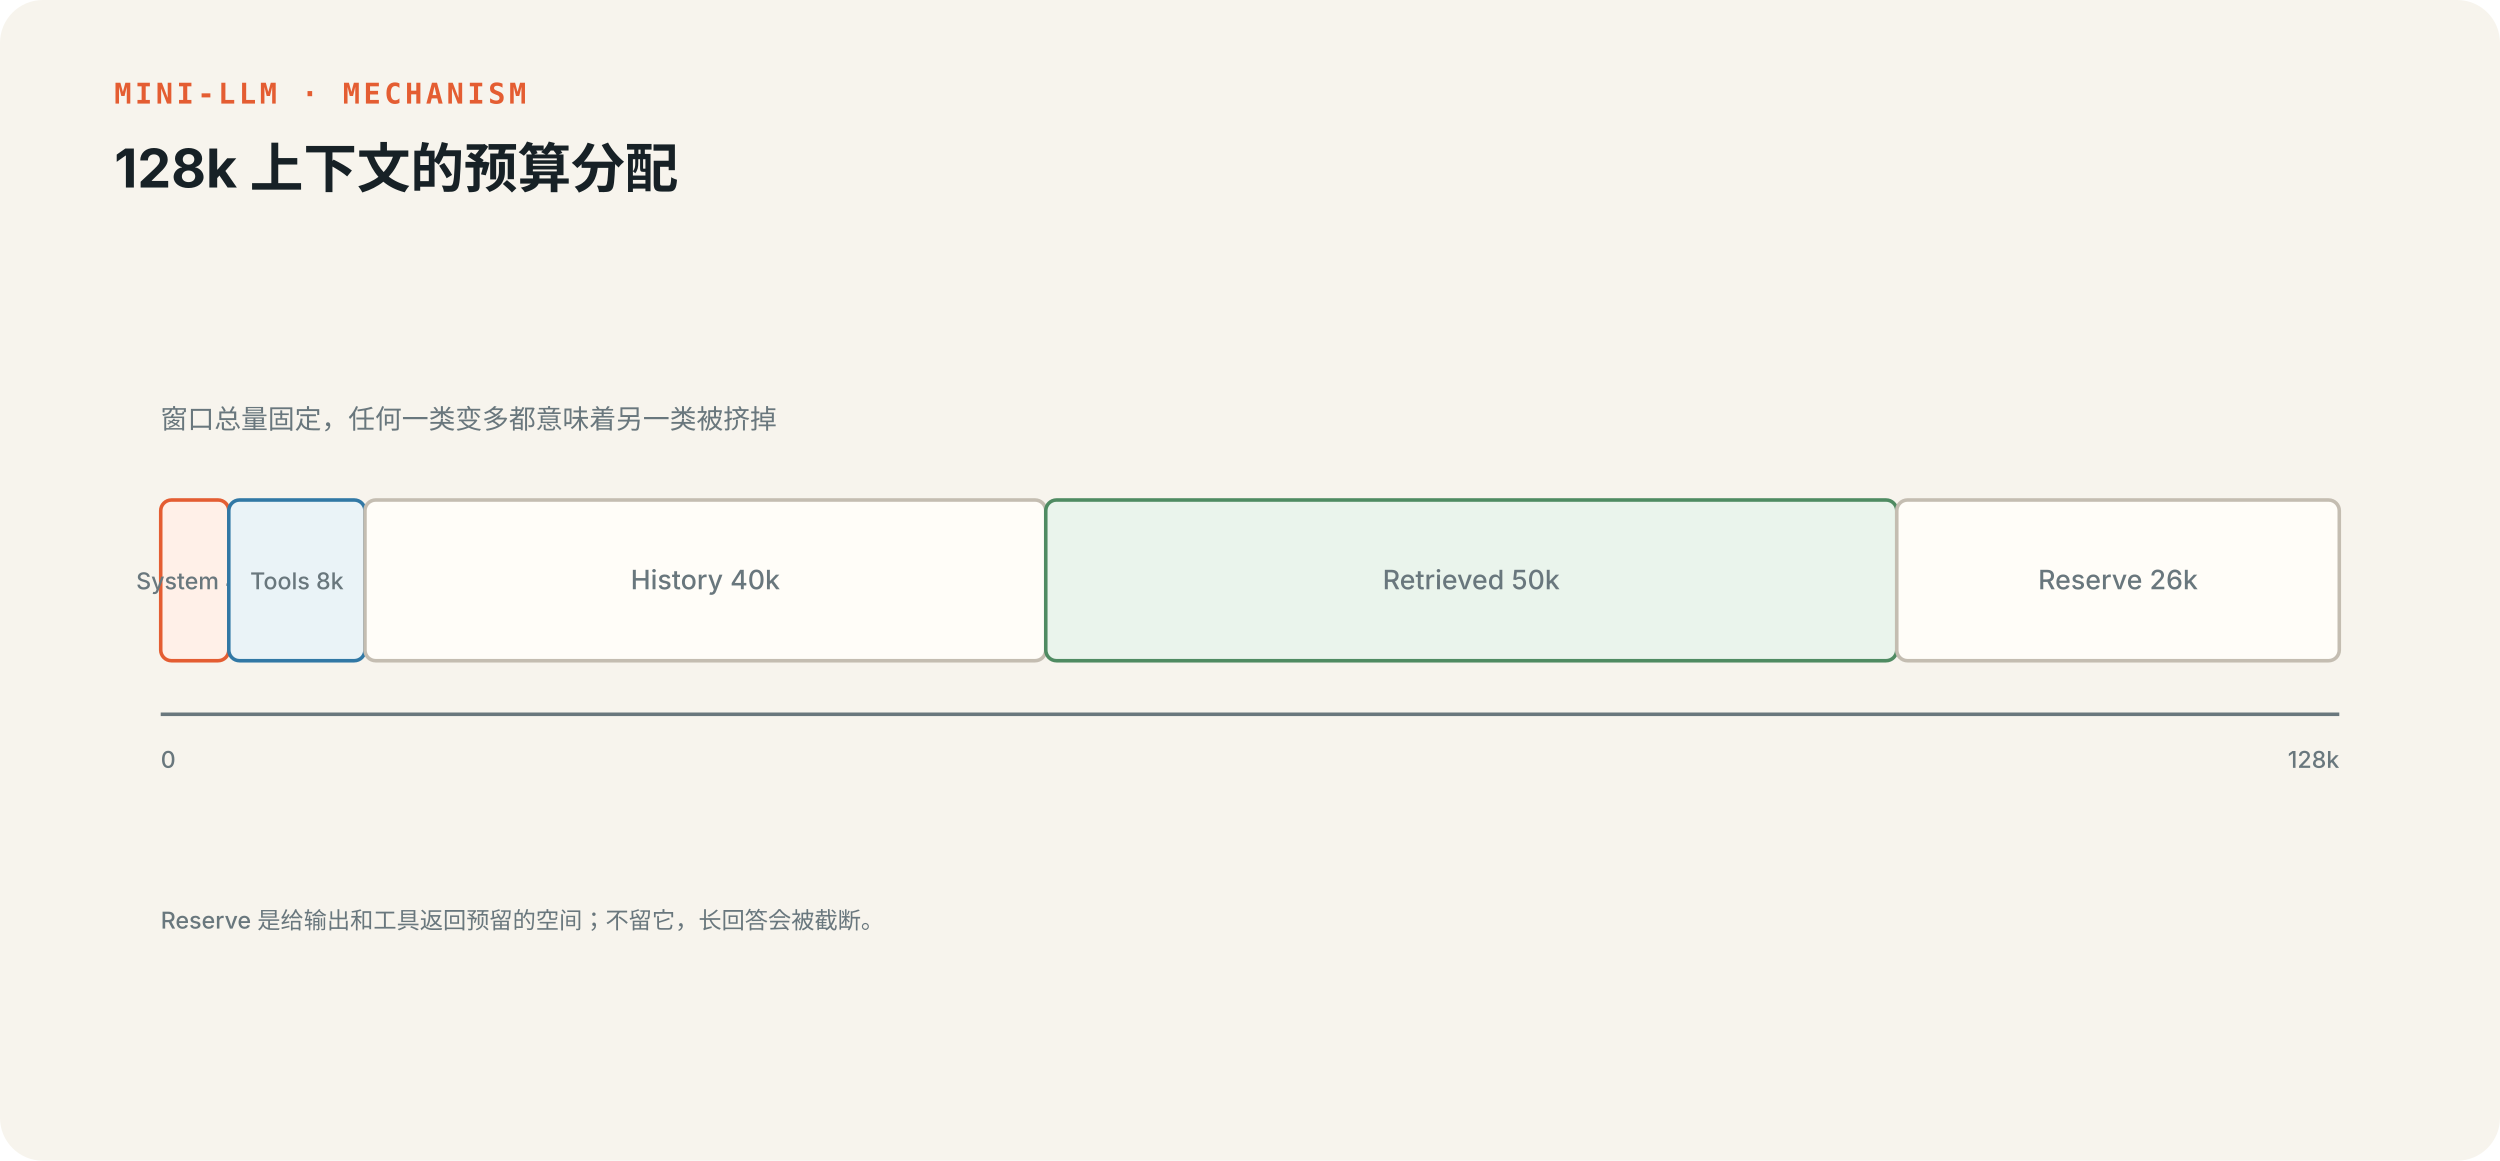
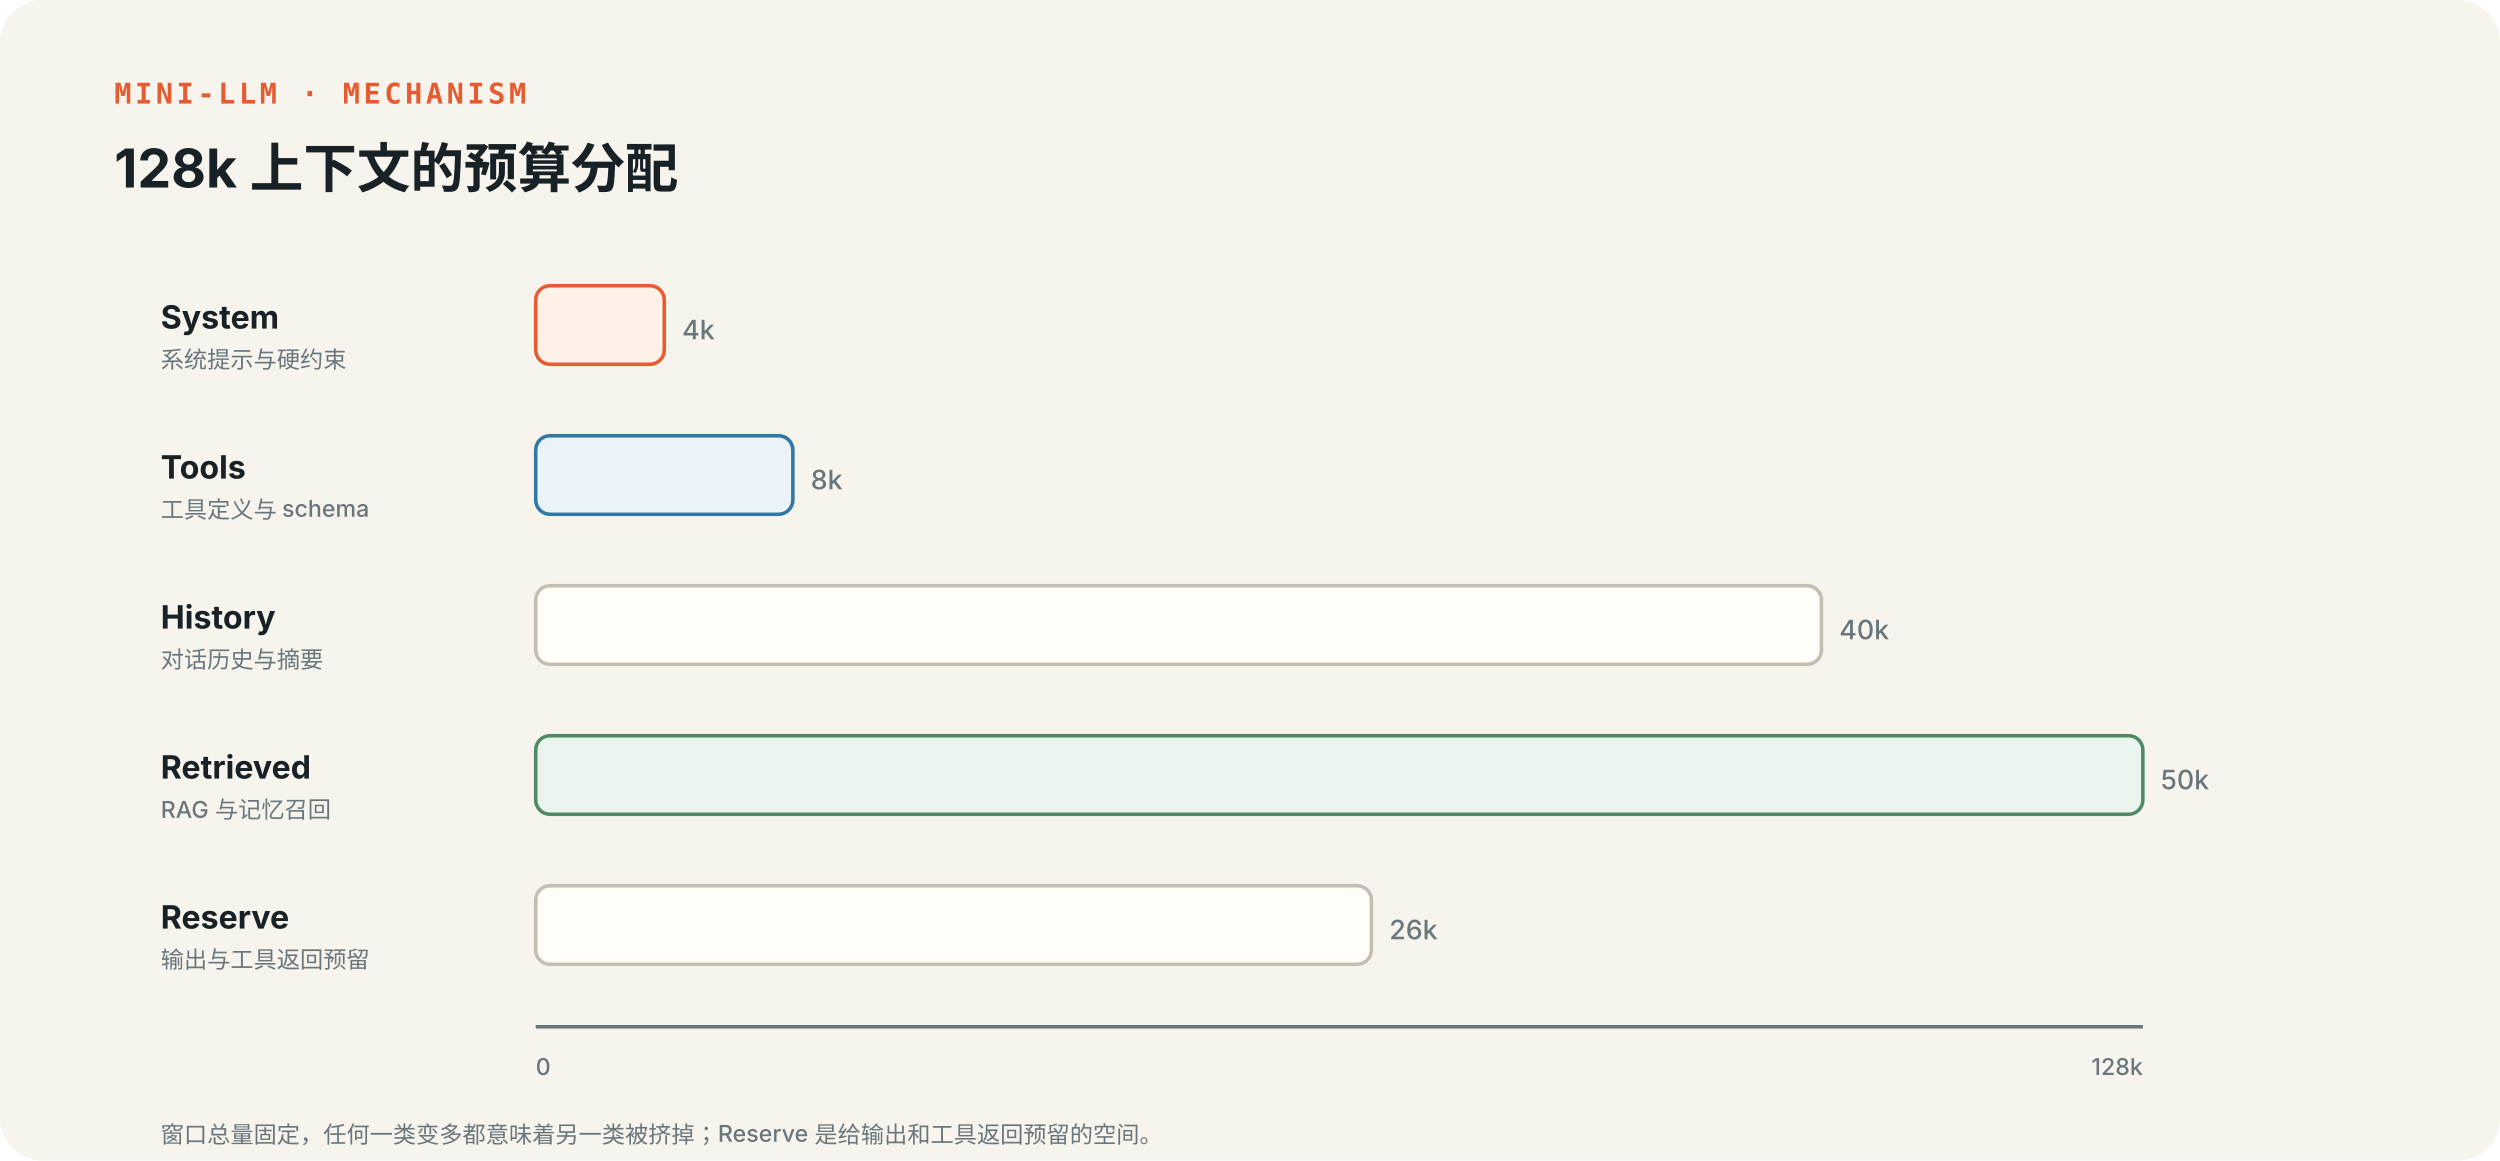
<svg xmlns="http://www.w3.org/2000/svg" width="1400" height="650" viewBox="0 0 1400 650" role="img" aria-labelledby="title desc">
  <defs>
    <marker id="arrow" markerWidth="10" markerHeight="10" refX="8" refY="3" orient="auto">
      <path d="M0,0 L0,6 L9,3 z" fill="currentColor" />
    </marker>
  </defs>
  <style>:root{color-scheme:light dark}.bg{fill:#f7f4ed}.title{fill:#172126;font:700 30px Inter,"Noto Sans SC","Microsoft YaHei",sans-serif}.kicker{fill:#e45d32;font:700 16px ui-monospace,Consolas,monospace;letter-spacing:2px}.box{fill:#fffdf8;stroke:#c4bdb1;stroke-width:2}.box.hot{fill:#fff0e8;stroke:#e45d32}.box.cool{fill:#eaf3f7;stroke:#3178a5}.box.good{fill:#eaf4ec;stroke:#4f8b62}.label{fill:#172126;font:650 18px Inter,"Noto Sans SC","Microsoft YaHei",sans-serif}.small{fill:#69777d;font:500 15px Inter,"Noto Sans SC","Microsoft YaHei",sans-serif}.tiny{fill:#69777d;font:500 13px Inter,"Noto Sans SC","Microsoft YaHei",sans-serif}.edge{color:#69777d;fill:none;stroke:currentColor;stroke-width:3;stroke-linecap:round;stroke-linejoin:round}.accent-edge{color:#e45d32;fill:none;stroke:currentColor;stroke-width:4;stroke-linecap:round;stroke-linejoin:round}.axis{fill:none;stroke:#69777d;stroke-width:2}.grid{stroke:#c4bdb1;stroke-width:1;opacity:.45}.dot{stroke:#fffdf8;stroke-width:3}.area{opacity:.14}@media(prefers-color-scheme:dark){.bg{fill:#101416}.title,.label{fill:#edf2f3}.kicker{fill:#ef855d}.box{fill:#182024;stroke:#526168}.box.hot{fill:#32211c;stroke:#e17750}.box.cool{fill:#172934;stroke:#4d91bc}.box.good{fill:#192b20;stroke:#65a779}.small{fill:#a8b4b9}.tiny{fill:#a8b4b9}.grid{stroke:#3c484e}.dot{stroke:#101416}}</style>
  <rect class="bg" width="1400" height="650" rx="24" />
  <text class="kicker" x="64" y="58">MINI-LLM · MECHANISM</text>
  <text class="title" x="64" y="105">128k 上下文的预算分配</text>
-   <rect class="box hot" x="90" y="280" width="38.125" height="90" rx="6" />
-   <text class="tiny" x="109.062" y="330" text-anchor="middle">System 4k</text>
-   <rect class="box cool" x="128.125" y="280" width="76.25" height="90" rx="6" />
-   <text class="tiny" x="166.25" y="330" text-anchor="middle">Tools 8k</text>
-   <rect class="box" x="204.375" y="280" width="381.25" height="90" rx="6" />
-   <text class="small" x="395.0" y="330" text-anchor="middle">History 40k</text>
-   <rect class="box good" x="585.625" y="280" width="476.562" height="90" rx="6" />
-   <text class="small" x="823.906" y="330" text-anchor="middle">Retrieved 50k</text>
-   <rect class="box" x="1062.188" y="280" width="247.812" height="90" rx="6" />
-   <text class="small" x="1186.094" y="330" text-anchor="middle">Reserve 26k</text>
-   <line class="axis" x1="90" y1="400" x2="1310" y2="400" />
-   <text class="tiny" x="90" y="430" text-anchor="start">0</text>
-   <text class="tiny" x="1310" y="430" text-anchor="end">128k</text>
-   <text class="small" x="90" y="240" text-anchor="start">窗口总量固定，任何一类变多都意味着另一类被挤掉</text>
-   <text class="tiny" x="90" y="520" text-anchor="start">Reserve 是给输出和工具返回预留的空间；不留它，长回答会被截断。</text>
+   <text class="label" x="90" y="184" text-anchor="start" font-size="16">System</text>
+   <text class="tiny" x="90" y="206" text-anchor="start">系统提示与硬约束</text>
+   <rect class="box hot" x="300" y="160" width="72.0" height="44" rx="8" />
+   <text class="small" x="382.0" y="190" text-anchor="start">4k</text>
+   <text class="label" x="90" y="268" text-anchor="start" font-size="16">Tools</text>
+   <text class="tiny" x="90" y="290" text-anchor="start">工具定义与 schema</text>
+   <rect class="box cool" x="300" y="244" width="144.0" height="44" rx="8" />
+   <text class="small" x="454.0" y="274" text-anchor="start">8k</text>
+   <text class="label" x="90" y="352" text-anchor="start" font-size="16">History</text>
+   <text class="tiny" x="90" y="374" text-anchor="start">对话历史与摘要</text>
+   <rect class="box" x="300" y="328" width="720.0" height="44" rx="8" />
+   <text class="small" x="1030.0" y="358" text-anchor="start">40k</text>
+   <text class="label" x="90" y="436" text-anchor="start" font-size="16">Retrieved</text>
+   <text class="tiny" x="90" y="458" text-anchor="start">RAG 与记忆召回</text>
+   <rect class="box good" x="300" y="412" width="900.0" height="44" rx="8" />
+   <text class="small" x="1210.0" y="442" text-anchor="start">50k</text>
+   <text class="label" x="90" y="520" text-anchor="start" font-size="16">Reserve</text>
+   <text class="tiny" x="90" y="542" text-anchor="start">输出与工具返回预留</text>
+   <rect class="box box" x="300" y="496" width="468.0" height="44" rx="8" />
+   <text class="small" x="778.0" y="526" text-anchor="start">26k</text>
+   <line class="axis" x1="300" y1="575" x2="1200" y2="575" />
+   <text class="tiny" x="300" y="602" text-anchor="start">0</text>
+   <text class="tiny" x="1200" y="602" text-anchor="end">128k</text>
+   <text class="tiny" x="90" y="640" text-anchor="start">窗口总量固定，任何一类变多都意味着另一类被挤掉；Reserve 是给输出和工具返回预留的空间。</text>
</svg>
